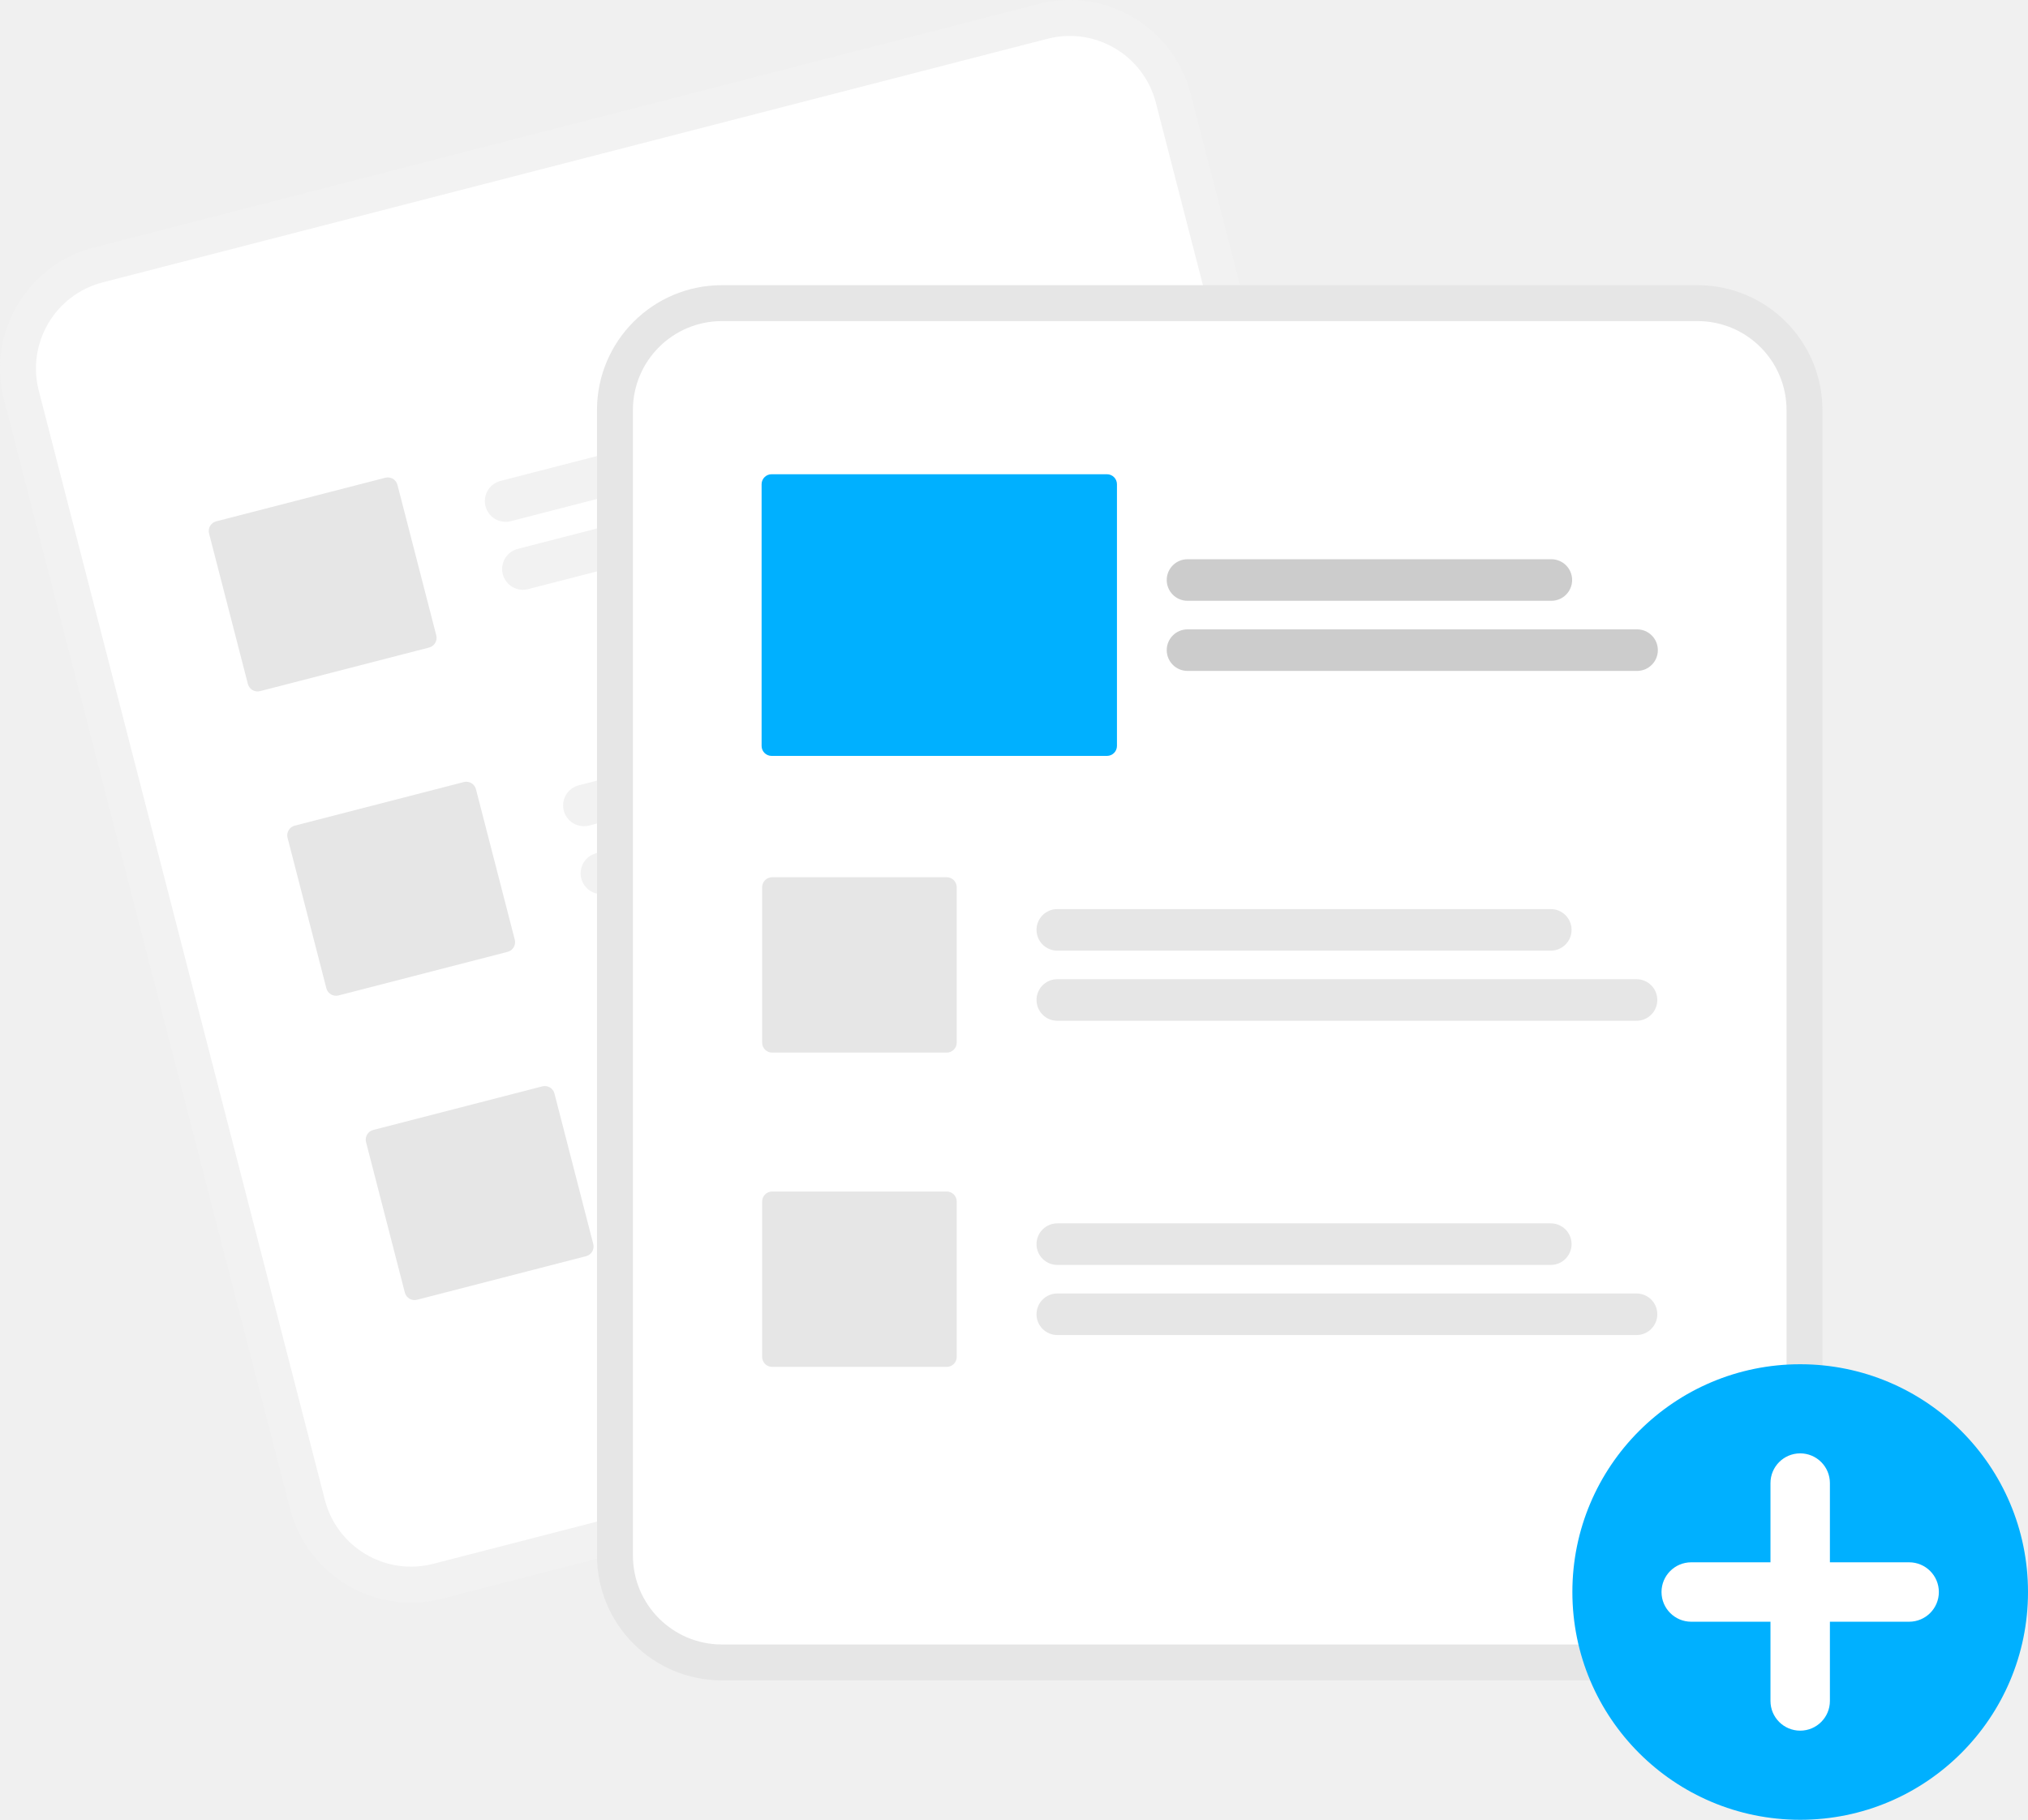
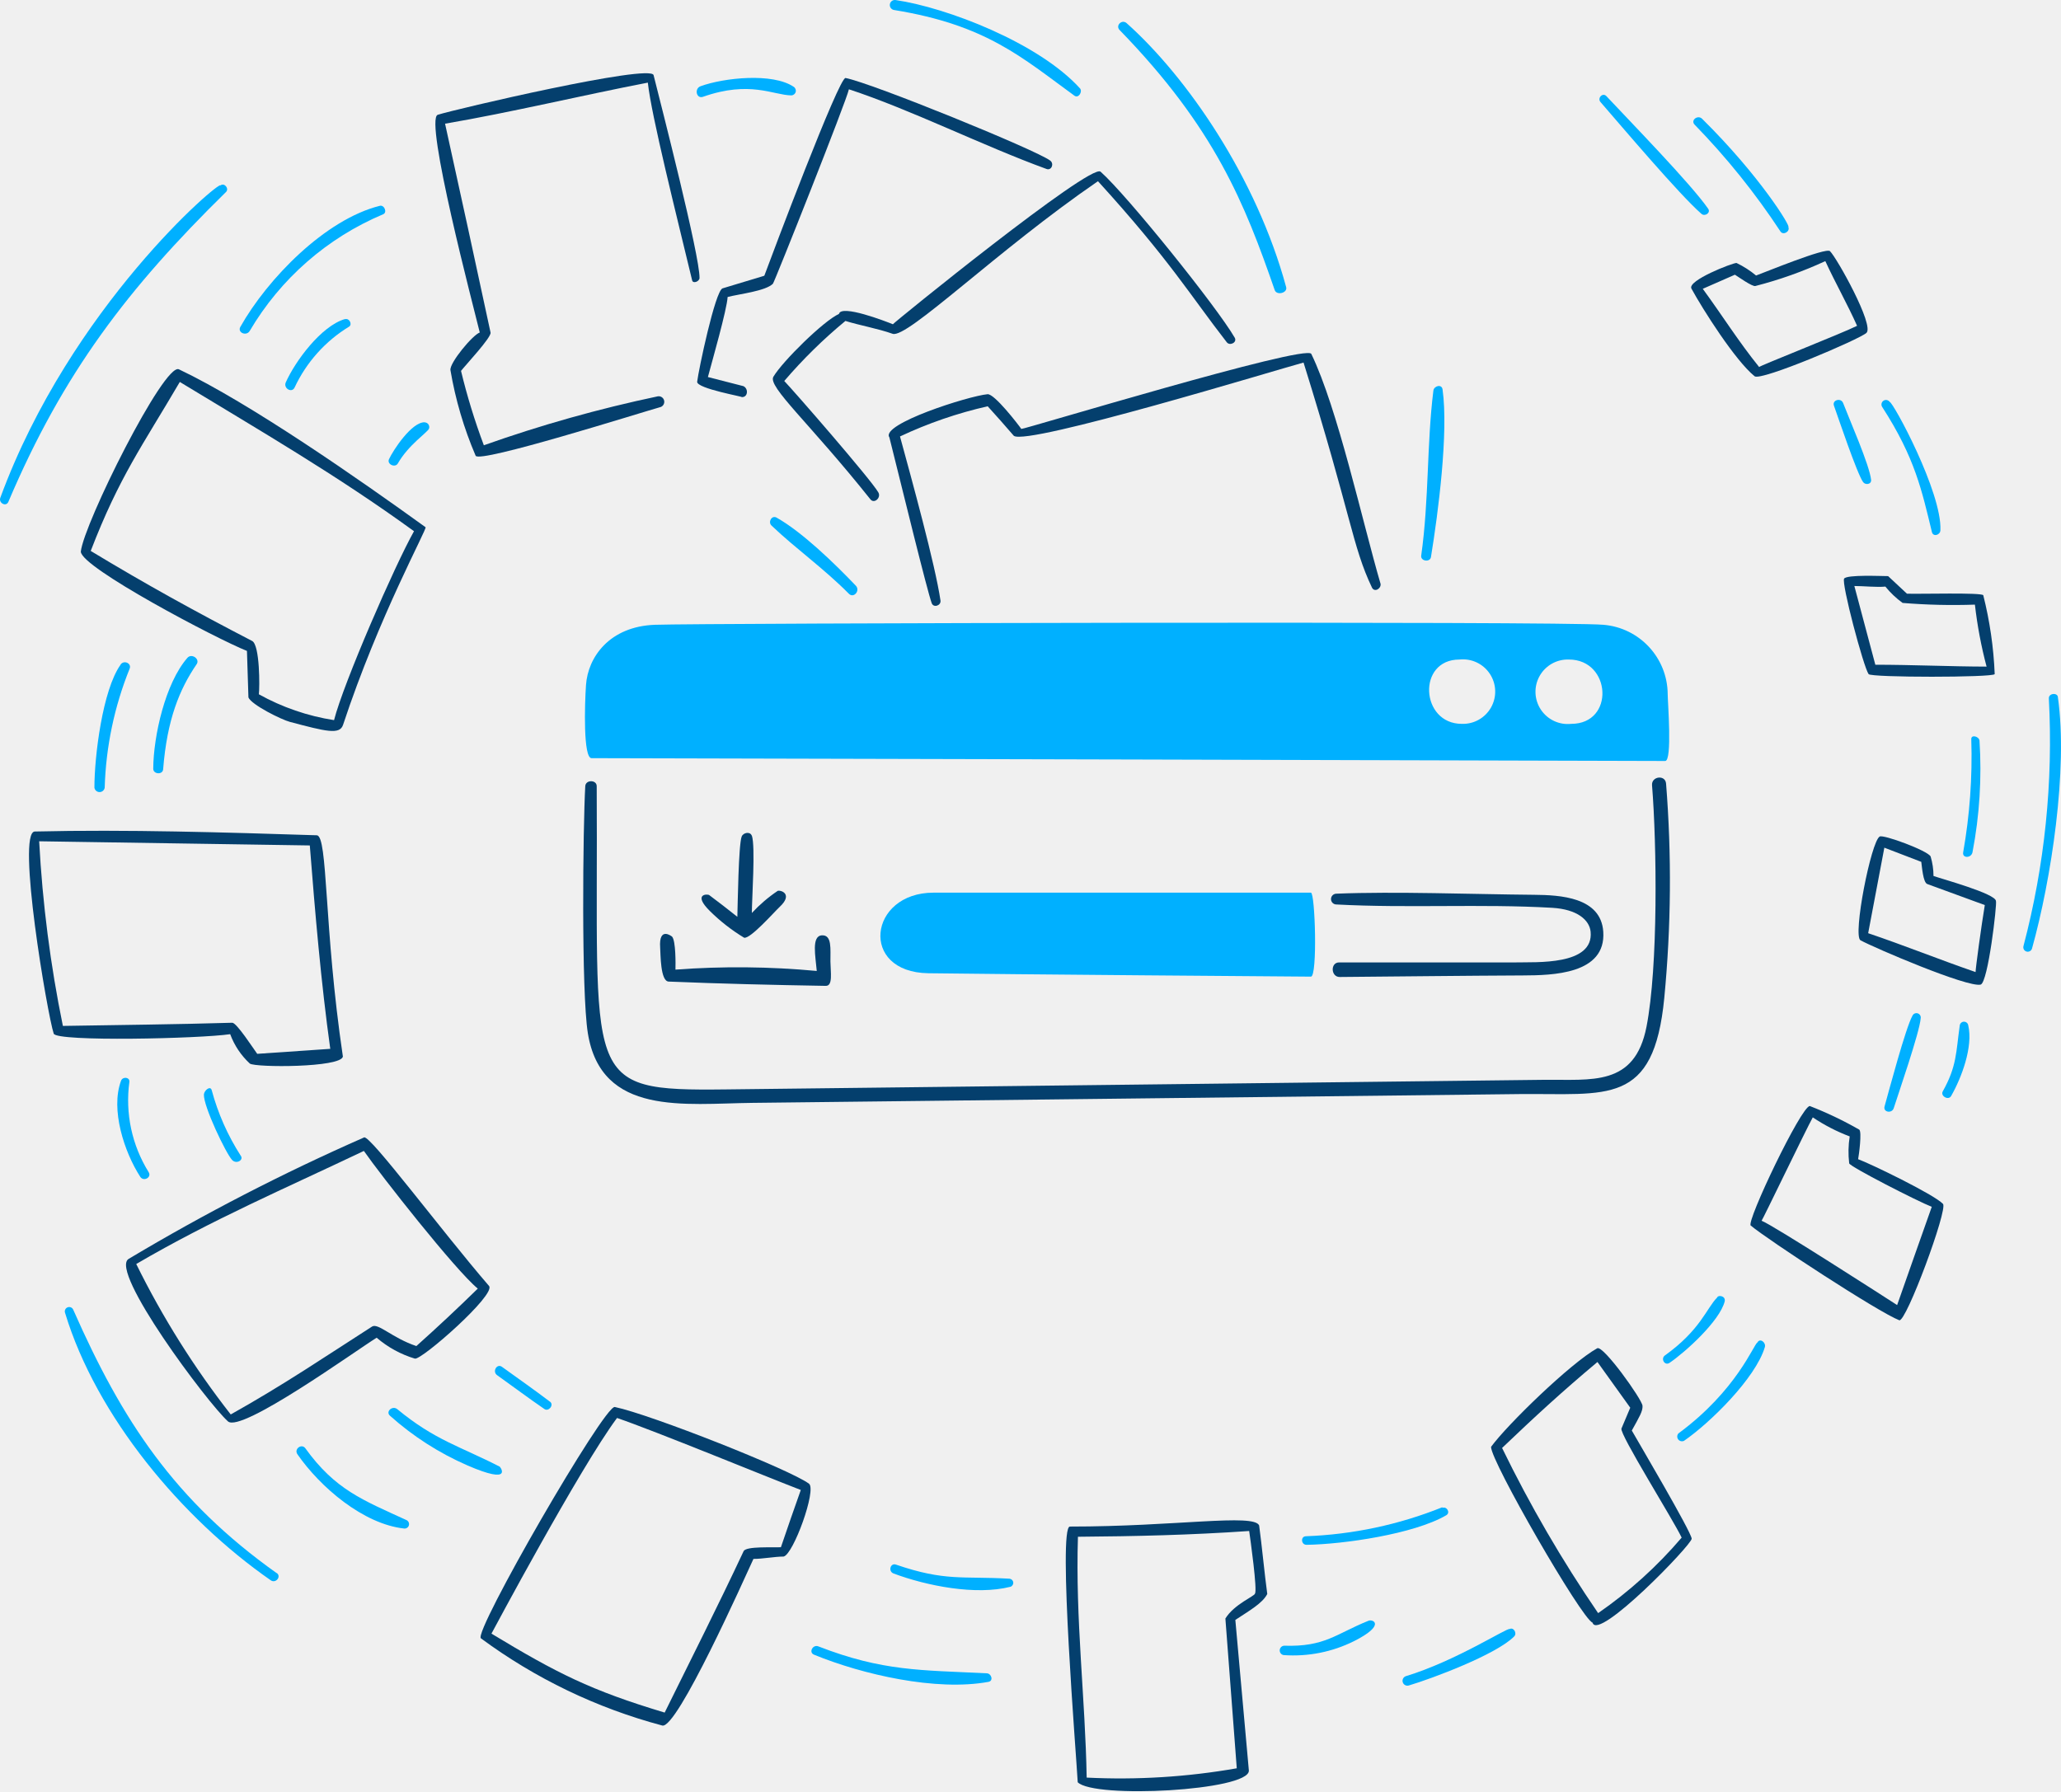
- <svg xmlns="http://www.w3.org/2000/svg" data-name="Layer 1" width="782.044" height="701.88" viewBox="0 0 782.044 701.88">
-   <path d="M609.488,100.59l-25.446,6.562L270.537,187.999,245.091,194.561A48.179,48.179,0,0,0,210.508,253.179L320.849,681.056a48.179,48.179,0,0,0,58.618,34.583l.066-.017,364.265-93.937.066-.017a48.179,48.179,0,0,0,34.583-58.618l-110.341-427.877A48.179,48.179,0,0,0,609.488,100.59Z" transform="translate(-208.9778 -99.05999)" fill="#f2f2f2" />
-   <path d="M612.948,114.005l-30.139,7.772L278.69,200.204l-30.139,7.772a34.309,34.309,0,0,0-24.628,41.743l110.341,427.877a34.309,34.309,0,0,0,41.743,24.627l.066-.017,364.265-93.937.066-.017a34.309,34.309,0,0,0,24.627-41.743l-110.341-427.877A34.309,34.309,0,0,0,612.948,114.005Z" transform="translate(-208.9778 -99.05999)" fill="#fff" />
-   <path d="M590.19,252.563,405.917,300.084a8.014,8.014,0,0,1-4.002-15.52l184.273-47.52A8.014,8.014,0,0,1,590.19,252.563Z" transform="translate(-208.9778 -99.05999)" fill="#f2f2f2" />
-   <path d="M628.955,270.499,412.671,326.274a8.014,8.014,0,1,1-4.002-15.52l216.284-55.775a8.014,8.014,0,0,1,4.002,15.52Z" transform="translate(-208.9778 -99.05999)" fill="#f2f2f2" />
-   <path d="M620.458,369.937l-184.273,47.52a8.014,8.014,0,1,1-4.002-15.52l184.273-47.52a8.014,8.014,0,1,1,4.002,15.52Z" transform="translate(-208.9778 -99.05999)" fill="#f2f2f2" />
-   <path d="M659.223,387.873l-216.284,55.775a8.014,8.014,0,1,1-4.002-15.52l216.284-55.775a8.014,8.014,0,0,1,4.002,15.52Z" transform="translate(-208.9778 -99.05999)" fill="#f2f2f2" />
-   <path d="M650.727,487.31l-184.273,47.52a8.014,8.014,0,0,1-4.002-15.52l184.273-47.52a8.014,8.014,0,0,1,4.002,15.52Z" transform="translate(-208.9778 -99.05999)" fill="#f2f2f2" />
-   <path d="M689.492,505.246l-216.284,55.775a8.014,8.014,0,1,1-4.002-15.52l216.284-55.775a8.014,8.014,0,0,1,4.002,15.52Z" transform="translate(-208.9778 -99.05999)" fill="#f2f2f2" />
-   <path d="M374.459,348.809l-65.212,16.817a3.847,3.847,0,0,1-4.681-2.761L289.596,304.816a3.847,3.847,0,0,1,2.761-4.681l65.212-16.817a3.847,3.847,0,0,1,4.681,2.761l14.969,58.048A3.847,3.847,0,0,1,374.459,348.809Z" transform="translate(-208.9778 -99.05999)" fill="#e6e6e6" />
-   <path d="M404.727,466.182l-65.212,16.817a3.847,3.847,0,0,1-4.681-2.761l-14.969-58.048A3.847,3.847,0,0,1,322.626,417.509l65.212-16.817a3.847,3.847,0,0,1,4.681,2.761l14.969,58.048A3.847,3.847,0,0,1,404.727,466.182Z" transform="translate(-208.9778 -99.05999)" fill="#e6e6e6" />
-   <path d="M434.995,583.556l-65.212,16.817a3.847,3.847,0,0,1-4.681-2.761l-14.969-58.048a3.847,3.847,0,0,1,2.761-4.681l65.212-16.817a3.847,3.847,0,0,1,4.681,2.761l14.969,58.048A3.847,3.847,0,0,1,434.995,583.556Z" transform="translate(-208.9778 -99.05999)" fill="#e6e6e6" />
-   <path d="M863.636,209.052H487.318a48.179,48.179,0,0,0-48.125,48.125V699.053a48.179,48.179,0,0,0,48.125,48.125H863.636a48.179,48.179,0,0,0,48.125-48.125V257.177A48.179,48.179,0,0,0,863.636,209.052Z" transform="translate(-208.9778 -99.05999)" fill="#e6e6e6" />
-   <path d="M863.637,222.906H487.318a34.309,34.309,0,0,0-34.271,34.271V699.053a34.309,34.309,0,0,0,34.271,34.271H863.637a34.309,34.309,0,0,0,34.271-34.271V257.177A34.309,34.309,0,0,0,863.637,222.906Z" transform="translate(-208.9778 -99.05999)" fill="#fff" />
-   <circle cx="694.194" cy="614.03" r="87.85" fill="#00b0ff" />
-   <path d="M945.187,701.631H914.631V671.074a11.459,11.459,0,0,0-22.918,0v30.557H861.156a11.459,11.459,0,0,0,0,22.918h30.557V755.105a11.459,11.459,0,1,0,22.918,0V724.548h30.557a11.459,11.459,0,0,0,0-22.918Z" transform="translate(-208.9778 -99.05999)" fill="#fff" />
-   <path d="M807.001,465.716H616.699a8.014,8.014,0,1,1,0-16.028H807.001a8.014,8.014,0,0,1,0,16.028Z" transform="translate(-208.9778 -99.05999)" fill="#e6e6e6" />
-   <path d="M840.059,492.763H616.699a8.014,8.014,0,1,1,0-16.028H840.059a8.014,8.014,0,1,1,0,16.028Z" transform="translate(-208.9778 -99.05999)" fill="#e6e6e6" />
-   <path d="M807.001,586.929H616.699a8.014,8.014,0,1,1,0-16.028H807.001a8.014,8.014,0,0,1,0,16.028Z" transform="translate(-208.9778 -99.05999)" fill="#e6e6e6" />
-   <path d="M840.059,613.977H616.699a8.014,8.014,0,1,1,0-16.028H840.059a8.014,8.014,0,1,1,0,16.028Z" transform="translate(-208.9778 -99.05999)" fill="#e6e6e6" />
-   <path d="M574.07,505.042H506.724a3.847,3.847,0,0,1-3.843-3.843V441.252a3.847,3.847,0,0,1,3.843-3.843h67.346a3.847,3.847,0,0,1,3.843,3.843v59.947A3.847,3.847,0,0,1,574.07,505.042Z" transform="translate(-208.9778 -99.05999)" fill="#e6e6e6" />
-   <path d="M574.07,626.255H506.724a3.847,3.847,0,0,1-3.843-3.843V562.465a3.847,3.847,0,0,1,3.843-3.843h67.346a3.847,3.847,0,0,1,3.843,3.843v59.947A3.847,3.847,0,0,1,574.07,626.255Z" transform="translate(-208.9778 -99.05999)" fill="#e6e6e6" />
-   <path d="M807.212,330.781H666.91a8.014,8.014,0,0,1,0-16.028H807.212a8.014,8.014,0,0,1,0,16.028Z" transform="translate(-208.9778 -99.05999)" fill="#ccc" />
-   <path d="M840.27,357.829H666.91a8.014,8.014,0,1,1,0-16.028h173.36a8.014,8.014,0,0,1,0,16.028Z" transform="translate(-208.9778 -99.05999)" fill="#ccc" />
-   <path d="M635.859,390.607H506.513a3.847,3.847,0,0,1-3.843-3.843V285.817a3.847,3.847,0,0,1,3.843-3.843H635.859a3.847,3.847,0,0,1,3.843,3.843V386.764A3.847,3.847,0,0,1,635.859,390.607Z" transform="translate(-208.9778 -99.05999)" fill="#00b0ff" />
+ <svg xmlns="http://www.w3.org/2000/svg" viewBox="2 27.9 396 344.21">
+   <g>
+     <path d="m253.88 199.44 -72.524 0c-12.46 0 -14.334 15.298 -0.98 15.484s71.432 0.652 73.504 0.652c1.292 0 0.81 -16.136 0 -16.136Z" fill="#00b0ff" stroke-width="1" />
+     <path d="M322.43 161.318a13.456 13.456 0 0 0 -12.346 -13.356c-7.6 -0.71 -173.462 -0.312 -182.234 0s-12.89 6.26 -13.256 11.568c-0.258 3.732 -0.554 14.064 1.064 14.064 4.84 0 203.934 0.504 206.29 0.54 1.388 0.02 0.482 -11.408 0.482 -12.816ZM282.862 167c-7.92 0 -8.644 -12.36 -0.44 -12.36a6.2 6.2 0 1 1 0.44 12.36Zm21.034 0a6.2 6.2 0 1 1 -0.454 -12.36c8.158 -0.006 8.87 12.36 0.454 12.36Z" fill="#00b0ff" stroke-width="1" />
+     <path d="M321.778 219.636a235.366 235.366 0 0 0 0.34 -41.16c-0.138 -1.746 -2.836 -1.418 -2.696 0.328 0.916 11.352 1.2 34.828 -1.064 46.4s-10.56 10.092 -19.714 10.2l-157.14 1.844c-28.082 0.328 -24.518 -1.4 -24.852 -58.274 0 -1.25 -2.126 -1.278 -2.2 0 -0.442 7.764 -0.778 39.526 0.496 47.46 2.572 16 18.6 13.54 31.636 13.4l147.334 -1.69c16.904 -0.186 25.85 2.414 27.86 -18.508Z" fill="#043f6d" stroke-width="1" />
+     <path d="M258.72 199.638a1.037 1.037 0 0 0 0.086 2.072c13.78 0.738 27.732 -0.15 41.414 0.638 4.868 0.282 7.174 2.372 7.4 4.584 0.648 6.56 -10.546 5.812 -14.4 5.912l-33.92 0c-1.718 0 -1.6 2.818 0.114 2.8 11.75 -0.096 23.492 -0.246 35.226 -0.298 5.6 -0.026 15.96 -0.2 15.412 -8.4 -0.444 -6.67 -8.33 -7.052 -13.284 -7.096 -12.02 -0.106 -26.608 -0.674 -38.048 -0.212Z" fill="#043f6d" stroke-width="1" />
+     <path d="M146.47 188.54c-0.312 -0.924 -1.648 -0.654 -1.958 0.098 -0.616 1.502 -0.766 13.256 -0.838 15.442 -1.8 -1.42 -3.582 -2.83 -5.4 -4.172 -0.342 -0.254 -3.238 -0.254 0.142 3.08a35.264 35.264 0 0 0 6.556 5.108c1.178 0.298 5.8 -4.96 6.842 -5.932 2.526 -2.358 0.4 -3.236 -0.37 -3.08a28.284 28.284 0 0 0 -4.982 4.258c0 -2.71 0.71 -12.774 0 -14.874Z" fill="#043f6d" stroke-width="1" />
+     <path d="M130.476 216.526c-1.6 -0.066 -1.54 -5.2 -1.632 -6.486 -0.306 -4.258 2.284 -2.156 2.284 -2.156 0.738 0.8 0.682 5.364 0.654 6.344a162.156 162.156 0 0 1 27.15 0.256c-0.242 -2.84 -1.05 -6.7 0.964 -6.842s1.634 2.696 1.662 5.024c0.026 2.1 0.51 4.708 -0.894 4.684 -10.204 -0.174 -20.112 -0.408 -30.188 -0.824Z" fill="#043f6d" stroke-width="1" />
+     <path d="M198.232 110.324c-0.582 -0.838 -5.168 -6.8 -6.486 -6.67 -3.664 0.334 -20.622 5.748 -18.862 8.288 2.624 10.53 7.278 29.536 8.132 31.862 0.354 0.966 1.832 0.468 1.688 -0.51 -1.018 -6.916 -5.52 -23.234 -7.778 -31.522a82.282 82.282 0 0 1 16.848 -5.8c1.688 1.874 3.35 3.718 5.024 5.678 2.612 1.944 50.8 -12.774 55.664 -14.08 9.2 29.478 9.348 35.264 13.142 43.232 0.48 1 1.788 0.226 1.66 -0.696 -3.478 -11.894 -8.244 -33.752 -13.312 -44.2 -0.952 -1.984 -55.72 14.672 -55.72 14.418Z" fill="#043f6d" stroke-width="1" />
+     <path d="M213.46 60.89c5.03 4.45 22.33 25.944 25.774 31.892 0.536 0.924 -0.936 1.644 -1.518 0.894 -7.076 -9.1 -10.944 -15.782 -24.752 -30.954 -19.302 13.228 -36.674 30.316 -39.456 29.322s-6.444 -1.646 -9.07 -2.47a95.292 95.292 0 0 0 -11.75 11.538c1.916 2 16.674 18.942 18.08 21.418 0.576 1.01 -0.788 2.252 -1.532 1.32 -11.74 -14.728 -19.776 -21.65 -18.636 -23.56 1.8 -3.014 9.694 -10.772 12.6 -12.064 0.412 -1.888 8.984 1.42 10.36 1.986 0.004 -0.2 37.98 -31.012 39.9 -29.322Z" fill="#043f6d" stroke-width="1" />
+     <path d="M135.954 101.254c0.256 -2.2 3.448 -17.386 4.868 -17.938l8.034 -2.428c1.418 -3.846 14.362 -38.246 15.61 -38 5.038 0.962 36.6 13.82 39.314 15.868 0.81 0.6 0.254 1.964 -0.694 1.618 -12.102 -4.4 -26.228 -11.468 -37.98 -15.314 -0.384 2.03 -14.306 37.07 -14.6 37.368 -1.42 1.42 -6.53 1.974 -8.7 2.542 -0.142 2.454 -2.982 12.348 -3.79 15.384l6.812 1.746c1.036 0.468 0.894 2.242 -0.382 2.1 0.826 0 -8.646 -1.62 -8.492 -2.946Z" fill="#043f6d" stroke-width="1" />
+     <path d="M94.228 91.774c-1.42 0.468 -5.914 5.918 -5.678 7.266a72.426 72.426 0 0 0 4.84 16.436c0.666 1.524 31.72 -8.288 35.368 -9.31a1.068 1.068 0 0 0 -0.382 -2.102 260.424 260.424 0 0 0 -33.41 9.4 122.258 122.258 0 0 1 -4.386 -14.292c0.922 -1.178 5.82 -6.4 5.678 -7.352a6970.96 6970.96 0 0 0 -8.744 -40.15c12.774 -2.186 26.086 -5.4 38.96 -7.892 0.694 6.416 5.434 25.178 8.514 38 0.168 0.696 1.412 0.214 1.42 -0.468 0.056 -4.258 -7.322 -32.96 -8.828 -38.972 -0.562 -2.244 -38.318 6.6 -41.47 7.62 -2.624 0.858 6.868 36.902 8.076 41.854Z" fill="#043f6d" stroke-width="1" />
+     <path d="M83.768 129.214c-12.516 -9.038 -33.712 -23.852 -47.39 -30.344 -2.832 -1.344 -18.294 29.676 -18.848 35.028 0 3.036 26.144 16.8 31.92 19.088 0.1 2.982 0.184 5.962 0.284 8.942 0.6 1.42 6.328 4.262 7.976 4.698 6.922 1.832 9.552 2.512 10.2 0.582 6.906 -20.918 16.212 -37.738 15.858 -37.994Zm-17.584 37.072a43.45 43.45 0 0 1 -14.448 -4.968c0.17 -1.278 0.212 -9.468 -1.292 -10.248 -10.956 -5.68 -20.31 -10.828 -31.012 -17.3 5.508 -14.306 9.936 -20.21 17.116 -32.472 15.514 9.424 30.09 17.854 45 28.682 -3.726 6.62 -13.562 29.22 -15.364 36.306Z" fill="#043f6d" stroke-width="1" />
+     <path d="M62.862 188.412c-17.584 -0.558 -36.574 -1.14 -54.174 -0.724 -3.562 0.084 2.424 35.222 3.634 38.844 0.53 1.588 28.172 0.966 33.906 0.1A14.6 14.6 0 0 0 50 232.28c1.022 0.782 17.542 0.8 17.882 -1.348 -3.682 -24.78 -2.848 -42.452 -5.02 -42.52Zm-11.44 42c-0.694 -0.938 -3.916 -5.932 -4.782 -5.976 -10.9 0.326 -21.672 0.426 -32.558 0.61a240.4 240.4 0 0 1 -4.556 -35.48l52 0.8c1 12.774 2.172 26.484 3.932 39.086Z" fill="#043f6d" stroke-width="1" />
+     <path d="M95.96 275.014c-9.2 -10.68 -22.86 -29.054 -24 -28.54a408.286 408.286 0 0 0 -45.246 23.346c-3.8 2.318 15.134 27.67 19.088 31.224 2.55 2.29 24.654 -13.668 28.57 -16.08a20.212 20.212 0 0 0 7.338 4.016c1.24 0.358 15.67 -12.316 14.25 -13.966ZM82 286.568c-4.656 -1.562 -7.348 -4.496 -8.516 -3.748 -8.778 5.626 -16.932 11.17 -27.15 16.89a166.188 166.188 0 0 1 -18.158 -28.91c14.546 -8.516 28.882 -14.648 43.74 -21.73 3.11 4.5 17.6 22.95 21.886 26.456A354.354 354.354 0 0 1 82 286.568Z" fill="#043f6d" stroke-width="1" />
+     <path d="M157.442 313.022c-3.526 -2.674 -30.4 -13.3 -37.312 -14.746 -2.016 -0.422 -27.22 43.268 -25.732 44.452a103.4 103.4 0 0 0 34.858 16.762c2.84 0.726 15.8 -28.316 17.512 -32.02 1.79 0 4 -0.44 5.8 -0.454 1.88 -0.426 6.376 -12.854 4.874 -13.994Zm-5.4 12.2c-1.56 0.1 -6.696 -0.24 -7.166 0.766C140 336.4 134.8 346.688 129.71 357c-14.2 -4.258 -20.722 -7.58 -33.282 -15.172 0 0 17.03 -31.92 24.128 -41.442 7.35 2.512 28.838 11.354 35.31 13.836 -1.292 3.668 -2.582 7.316 -3.818 10.992Z" fill="#043f6d" stroke-width="1" />
+     <path d="M245.492 334.212c-0.524 -3.86 -1.036 -9.324 -1.56 -13.17 -0.952 -2.342 -16.138 0.22 -36.362 0.212 -2.356 0 1.264 44.452 1.504 49.136 3.152 3.2 32.914 1.632 32.884 -2.23l-2.6 -28.966c2.642 -1.76 5.198 -3.166 6.134 -4.982Zm-8.046 4.712 2.186 28.782a129.6 129.6 0 0 1 -28.84 1.788c-0.256 -15.114 -2.186 -30.456 -1.676 -46.282 10.916 -0.084 21.658 -0.326 32.9 -1.106 0.212 1.434 1.618 11.496 1.106 12.036 0 0.458 -3.986 2.026 -5.676 4.782Z" fill="#043f6d" stroke-width="1" />
+     <path d="M315.534 302.8c1.418 -2.568 2.136 -3.718 2.058 -4.754 -0.094 -1.248 -7.552 -11.696 -8.7 -11.056 -5.11 2.838 -17.33 14.718 -20.4 18.946 -0.114 2.668 17.428 33.084 19.5 33.778 1 3.72 19.128 -15.03 19.048 -16.136 -0.112 -1.378 -10.272 -18.602 -11.506 -20.778Zm-6.472 35.084a249.942 249.942 0 0 1 -18.452 -31.734c6.374 -6.09 11.61 -10.9 18.324 -16.52l6.302 8.784 -1.69 4c-0.426 1.022 9.936 17.514 11.568 20.964a83.41 83.41 0 0 1 -16.052 14.51Z" fill="#043f6d" stroke-width="1" />
+     <path d="M375.326 259.246c-1.728 -1.82 -14.036 -7.776 -16.306 -8.586 0.17 -0.908 0.738 -5.2 0.226 -5.676a70.338 70.338 0 0 0 -9.508 -4.542c-1.646 0 -12.24 22.218 -11.354 22.964 3.2 2.692 24.55 16.67 28.54 18.2 1.296 0.488 9.384 -21.326 8.402 -22.36Zm-8.812 19.444c-2.186 -1.418 -24.114 -15.54 -26.044 -16.2 0.2 -0.184 8.516 -17.484 9.836 -19.868a34.8 34.8 0 0 0 7.096 3.66 18.86 18.86 0 0 0 -0.1 5.166c0 0.582 13.298 7.38 15.868 8.36 -2.228 6.266 -4.458 12.638 -6.656 18.882Z" fill="#043f6d" stroke-width="1" />
+     <path d="M385.502 201.058c0 -1.42 -10.416 -4.258 -12 -4.826a13.072 13.072 0 0 0 -0.554 -3.748c-0.554 -1.12 -9.068 -4.258 -9.778 -3.832 -1.66 0.88 -5.228 19.098 -3.69 19.942 2.618 1.434 20.544 9.114 23.076 8.514 1.432 -0.336 3.188 -15.61 2.946 -16.05Zm-3.916 13.638c-6.912 -2.384 -13.782 -5.152 -20.636 -7.466l3.108 -16.434 7.096 2.724c0.128 0.894 0.34 3.96 1.15 4.258l11.056 4.046c-0.656 3.92 -1.774 12.148 -1.774 12.872Z" fill="#043f6d" stroke-width="1" />
+     <path d="M383.062 142.272c-0.536 -0.53 -11.978 -0.2 -14.662 -0.284l-3.618 -3.378c-1.292 0 -7.848 -0.312 -8.446 0.468s3.734 17.042 4.698 18.366c0.49 0.672 23.83 0.666 24.228 0a74.256 74.256 0 0 0 -2.2 -15.172Zm-20.736 13.368q-2.044 -7.6 -4.03 -15.128c1.774 0 4.258 0.27 5.96 0.112a17.508 17.508 0 0 0 3.308 3.138 118.85 118.85 0 0 0 13.894 0.326A83.624 83.624 0 0 0 383.7 156c-6.954 -0.018 -14.406 -0.36 -21.374 -0.36Z" fill="#043f6d" stroke-width="1" />
+     <path d="M353.612 76.162c-0.776 -0.77 -12.688 4.144 -14.2 4.684a18.174 18.174 0 0 0 -3.762 -2.414c-0.8 0 -9.498 3.38 -8.658 4.926 2.2 4.034 8.416 13.824 12.136 16.846 1.2 0.98 20.15 -7.098 21.488 -8.33 1.566 -1.438 -5.658 -14.376 -7.004 -15.712ZM340 98.43c-3.946 -4.882 -7.098 -9.934 -10.83 -15.03l6.174 -2.71c0.668 0.412 3.322 2.326 3.932 2.17a78.214 78.214 0 0 0 13.44 -4.782c1.902 4.144 4.258 8.288 6.102 12.432C356 91.926 340 98.23 340 98.43Z" fill="#043f6d" stroke-width="1" />
+     <path d="M2.06 123.552c-0.37 1 1.108 1.816 1.548 0.78C14.128 99.552 26.634 83.236 45.42 64.8c0.666 -0.654 -0.312 -1.86 -1.066 -1.264 0 -1.07 -28.784 23.288 -42.294 60.016Z" fill="#00b0ff" stroke-width="1" />
+     <path d="M166.44 140.454c-3.976 -4.17 -10.278 -10.304 -15.228 -13.086 -0.926 -0.518 -1.692 0.84 -0.98 1.52 4.8 4.572 9.95 8.146 14.874 13.114 0.926 0.934 2.228 -0.602 1.334 -1.548Z" fill="#00b0ff" stroke-width="1" />
+     <path d="M209.556 44.938c-7.918 -8.8 -25.69 -15.6 -35.48 -17.03a0.968 0.968 0 0 0 -0.284 1.916c17.74 2.878 24.574 9.138 34.644 16.462 0.8 0.58 1.618 -0.78 1.064 -1.418Z" fill="#00b0ff" stroke-width="1" />
+     <path d="M83.612 109.046c-2.484 -0.084 -6.036 5.298 -6.87 7.096 -0.448 0.968 1.178 1.732 1.704 0.81 2.04 -3.578 5.676 -5.932 5.988 -6.686a0.908 0.908 0 0 0 -0.822 -1.2Z" fill="#00b0ff" stroke-width="1" />
+     <path d="M74.982 67.448C64.5 70.058 53.4 81.458 48.182 90.71c-0.624 1.106 1.166 1.86 1.8 0.78a54.114 54.114 0 0 1 25.654 -22.424c0.808 -0.34 0.212 -1.834 -0.654 -1.618Z" fill="#00b0ff" stroke-width="1" />
+     <path d="M68.298 89.234c0.838 -0.242 1.42 1 0.8 1.418A27.184 27.184 0 0 0 58.6 102.376c-0.544 1.132 -2.2 0.126 -1.688 -1 1.8 -4.036 6.77 -10.814 11.354 -12.162Z" fill="#00b0ff" stroke-width="1" />
+     <path d="M38 154.32c-4.244 4.88 -6.52 15.016 -6.556 21.304 0 1.078 1.818 1.2 1.902 0.114 0.746 -9.566 3.16 -15.416 6.442 -20.21 0.678 -0.994 -0.966 -2.156 -1.788 -1.208Z" fill="#00b0ff" stroke-width="1" />
+     <path d="M25.166 155.64c-3.462 4.826 -5.038 17.684 -5.024 23.632a1 1 0 0 0 1.974 0 66.258 66.258 0 0 1 4.8 -22.894c0.4 -1 -1.078 -1.702 -1.746 -0.78Z" fill="#00b0ff" stroke-width="1" />
+     <path d="M55.17 330.21c-19.614 -13.952 -29.678 -29.266 -39.086 -50.6a0.843 0.843 0 0 0 -1.576 0.6c6.018 19.868 22.428 39.5 39.526 51.376 0.938 0.652 2.086 -0.71 1.136 -1.418Z" fill="#00b0ff" stroke-width="1" />
+     <path d="M380.18 224.944a0.824 0.824 0 0 0 -1.632 0c-0.734 5.2 -0.558 7.854 -3.264 12.674 -0.504 0.898 1.076 1.8 1.6 0.908 2.024 -3.54 4.248 -9.482 3.296 -13.582Z" fill="#00b0ff" stroke-width="1" />
+     <path d="M369.466 223.07c-1.32 2.342 -4.6 14.72 -5.366 17.442 -0.322 1.136 1.416 1.418 1.76 0.342 0.86 -2.7 4.982 -14.6 5.18 -17.26a0.836 0.836 0 0 0 -1.574 -0.524Z" fill="#00b0ff" stroke-width="1" />
+     <path d="M324.488 303.358a0.91 0.91 0 0 0 1.08 1.418c4.924 -3.378 13.752 -12.02 15.526 -18 0.27 -0.908 -0.95 -1.816 -1.42 -0.894 -0.698 0.284 -3.914 9.166 -15.186 17.476Z" fill="#00b0ff" stroke-width="1" />
+     <path d="M333.388 277.966c-0.952 3.8 -7.6 9.786 -10.6 11.824 -0.938 0.636 -1.75 -0.8 -0.894 -1.42 6.876 -4.926 8 -9.098 10.062 -11.156 0.118 -0.478 1.632 -0.35 1.432 0.752Z" fill="#00b0ff" stroke-width="1" />
+     <path d="M272.132 350a0.938 0.938 0 0 0 0.526 1.8c4.388 -1.292 16.846 -5.946 20.28 -9.438 0.6 -0.6 -0.114 -1.83 -0.88 -1.418 -0.508 -0.26 -10.4 6.164 -19.926 9.056Z" fill="#00b0ff" stroke-width="1" />
+     <path d="M264.95 339.35c-6.312 2.534 -8.344 5.052 -16.222 4.8a0.91 0.91 0 0 0 -0.114 1.8 26.128 26.128 0 0 0 13.584 -2.698c6.08 -3.068 3.634 -4.252 2.752 -3.902Z" fill="#00b0ff" stroke-width="1" />
+     <path d="M279.144 317.536a77.896 77.896 0 0 1 -26.228 5.578c-1.064 0.026 -0.938 1.66 0.128 1.646 7 -0.096 20.6 -2.042 26.838 -5.678 0.868 -0.506 0.084 -1.76 -0.738 -1.418Z" fill="#00b0ff" stroke-width="1" />
+     <path d="M195.974 331.274c-9.088 -0.524 -12.33 0.546 -21.828 -2.71 -1.078 -0.37 -1.532 1.304 -0.468 1.702 6.36 2.38 15.8 4.258 22.482 2.556a0.8 0.8 0 0 0 -0.186 -1.548Z" fill="#00b0ff" stroke-width="1" />
+     <path d="M191.618 349.454c-12.662 -0.632 -19.976 -0.358 -32.388 -5.18 -1.064 -0.412 -1.902 1.162 -0.824 1.6 9.332 3.828 23.484 7.066 33.51 5.224 1.02 -0.184 0.582 -1.6 -0.298 -1.644Z" fill="#00b0ff" stroke-width="1" />
+     <path d="M80.12 320.02c-8.47 -3.888 -13.722 -5.854 -19.444 -13.8 -0.724 -1 -2.23 0.13 -1.532 1.136 4.376 6.322 12.656 13.428 20.536 14.278a0.852 0.852 0 0 0 0.44 -1.614Z" fill="#00b0ff" stroke-width="1" />
+     <path d="M98.032 309.786c0.128 0 2.6 3.534 -6.188 -0.27a55.538 55.538 0 0 1 -14.918 -9.564c-0.892 -0.8 0.486 -2.022 1.42 -1.25 7.224 5.966 12 7.096 19.756 11.084Z" fill="#00b0ff" stroke-width="1" />
+     <path d="M107.682 297.268c-3.022 -2.298 -6.158 -4.488 -9.24 -6.712 -0.964 -0.696 -1.898 0.904 -0.936 1.6 3.048 2.172 6.032 4.414 9.098 6.514 0.8 0.554 1.902 -0.766 1.078 -1.42Z" fill="#00b0ff" stroke-width="1" />
+     <path d="M30.56 253.144a26.166 26.166 0 0 1 -3.704 -17.33c0.118 -0.934 -1.282 -1.094 -1.6 -0.226 -2.058 5.538 0.622 13.702 3.69 18.45 0.636 0.992 2.254 0.124 1.614 -0.894Z" fill="#00b0ff" stroke-width="1" />
+     <path d="M48.23 249.95a44.856 44.856 0 0 1 -5.55 -12.55c-0.248 -0.934 -1.42 0 -1.504 0.81 -0.1 2.298 4.252 11.36 5.422 12.6 0.818 0.876 2.326 0.006 1.632 -0.86Z" fill="#00b0ff" stroke-width="1" />
+     <path d="M395.664 162.112a154.514 154.514 0 0 1 -4.882 47.616 0.854 0.854 0 0 0 1.646 0.454c3.678 -13.168 6.94 -34.43 4.982 -48.254 0 -0.976 -1.8 -0.856 -1.746 0.184Z" fill="#00b0ff" stroke-width="1" />
+     <path d="M329.03 50.714c-0.82 -0.8 -2.266 0.294 -1.418 1.15a138.278 138.278 0 0 1 16.49 20.522c0.534 0.8 1.902 0 1.506 -0.894 0.494 0 -5.37 -9.708 -16.578 -20.778Z" fill="#00b0ff" stroke-width="1" />
+     <path d="M330.2 68c0.56 0.8 -0.626 1.562 -1.278 1 -4.264 -3.724 -15.08 -16.51 -19.4 -21.486 -0.666 -0.768 0.422 -1.9 1.134 -1.136C315.238 51.278 326.864 63.2 330.2 68Z" fill="#00b0ff" stroke-width="1" />
+     <path d="M365.08 105.13a0.868 0.868 0 1 0 -1.42 1c6.332 9.8 7.618 16.142 9.538 24.014 0.238 0.98 1.6 0.582 1.632 -0.34 0.324 -7.314 -9.108 -24.674 -9.75 -24.674Z" fill="#00b0ff" stroke-width="1" />
+     <path d="M356.138 105.356c-0.412 -1.078 -2.162 -0.6 -1.76 0.512 0.758 2.104 4.42 13.034 5.6 14.674 0.438 0.612 1.626 0.456 1.534 -0.44 -0.302 -2.836 -4.184 -11.636 -5.374 -14.746Z" fill="#00b0ff" stroke-width="1" />
+     <path d="M382.338 170.2c-0.128 -0.822 -1.652 -1.2 -1.576 -0.226a105.866 105.866 0 0 1 -1.56 21.728c-0.2 1.15 1.532 1.136 1.788 0a85.136 85.136 0 0 0 1.348 -21.53Z" fill="#00b0ff" stroke-width="1" />
+     <path d="M154.504 44.584c-4.03 -2.738 -13.424 -1.752 -17.898 -0.114 -1.248 0.456 -0.81 2.48 0.47 2.03 9 -3.172 13.496 -0.326 16.946 -0.27a0.894 0.894 0 0 0 0.482 -1.646Z" fill="#00b0ff" stroke-width="1" />
+     <path d="M279.172 102.73c-0.154 -1.092 -1.646 -0.68 -1.76 0.228 -1.284 10.22 -0.82 20.928 -2.342 31.72 -0.15 1.066 1.7 1.334 1.874 0.27 1.392 -8.52 3.394 -23.948 2.228 -32.218Z" fill="#00b0ff" stroke-width="1" />
+     <path d="M218.47 32.35c-0.892 -0.8 -2.2 0.442 -1.348 1.32 18.336 18.86 24.068 33.428 29.8 49.972 0.38 1.094 2.506 0.556 2.2 -0.568C243.4 62 230.056 42.688 218.47 32.35Z" fill="#00b0ff" stroke-width="1" />
+   </g>
</svg>
